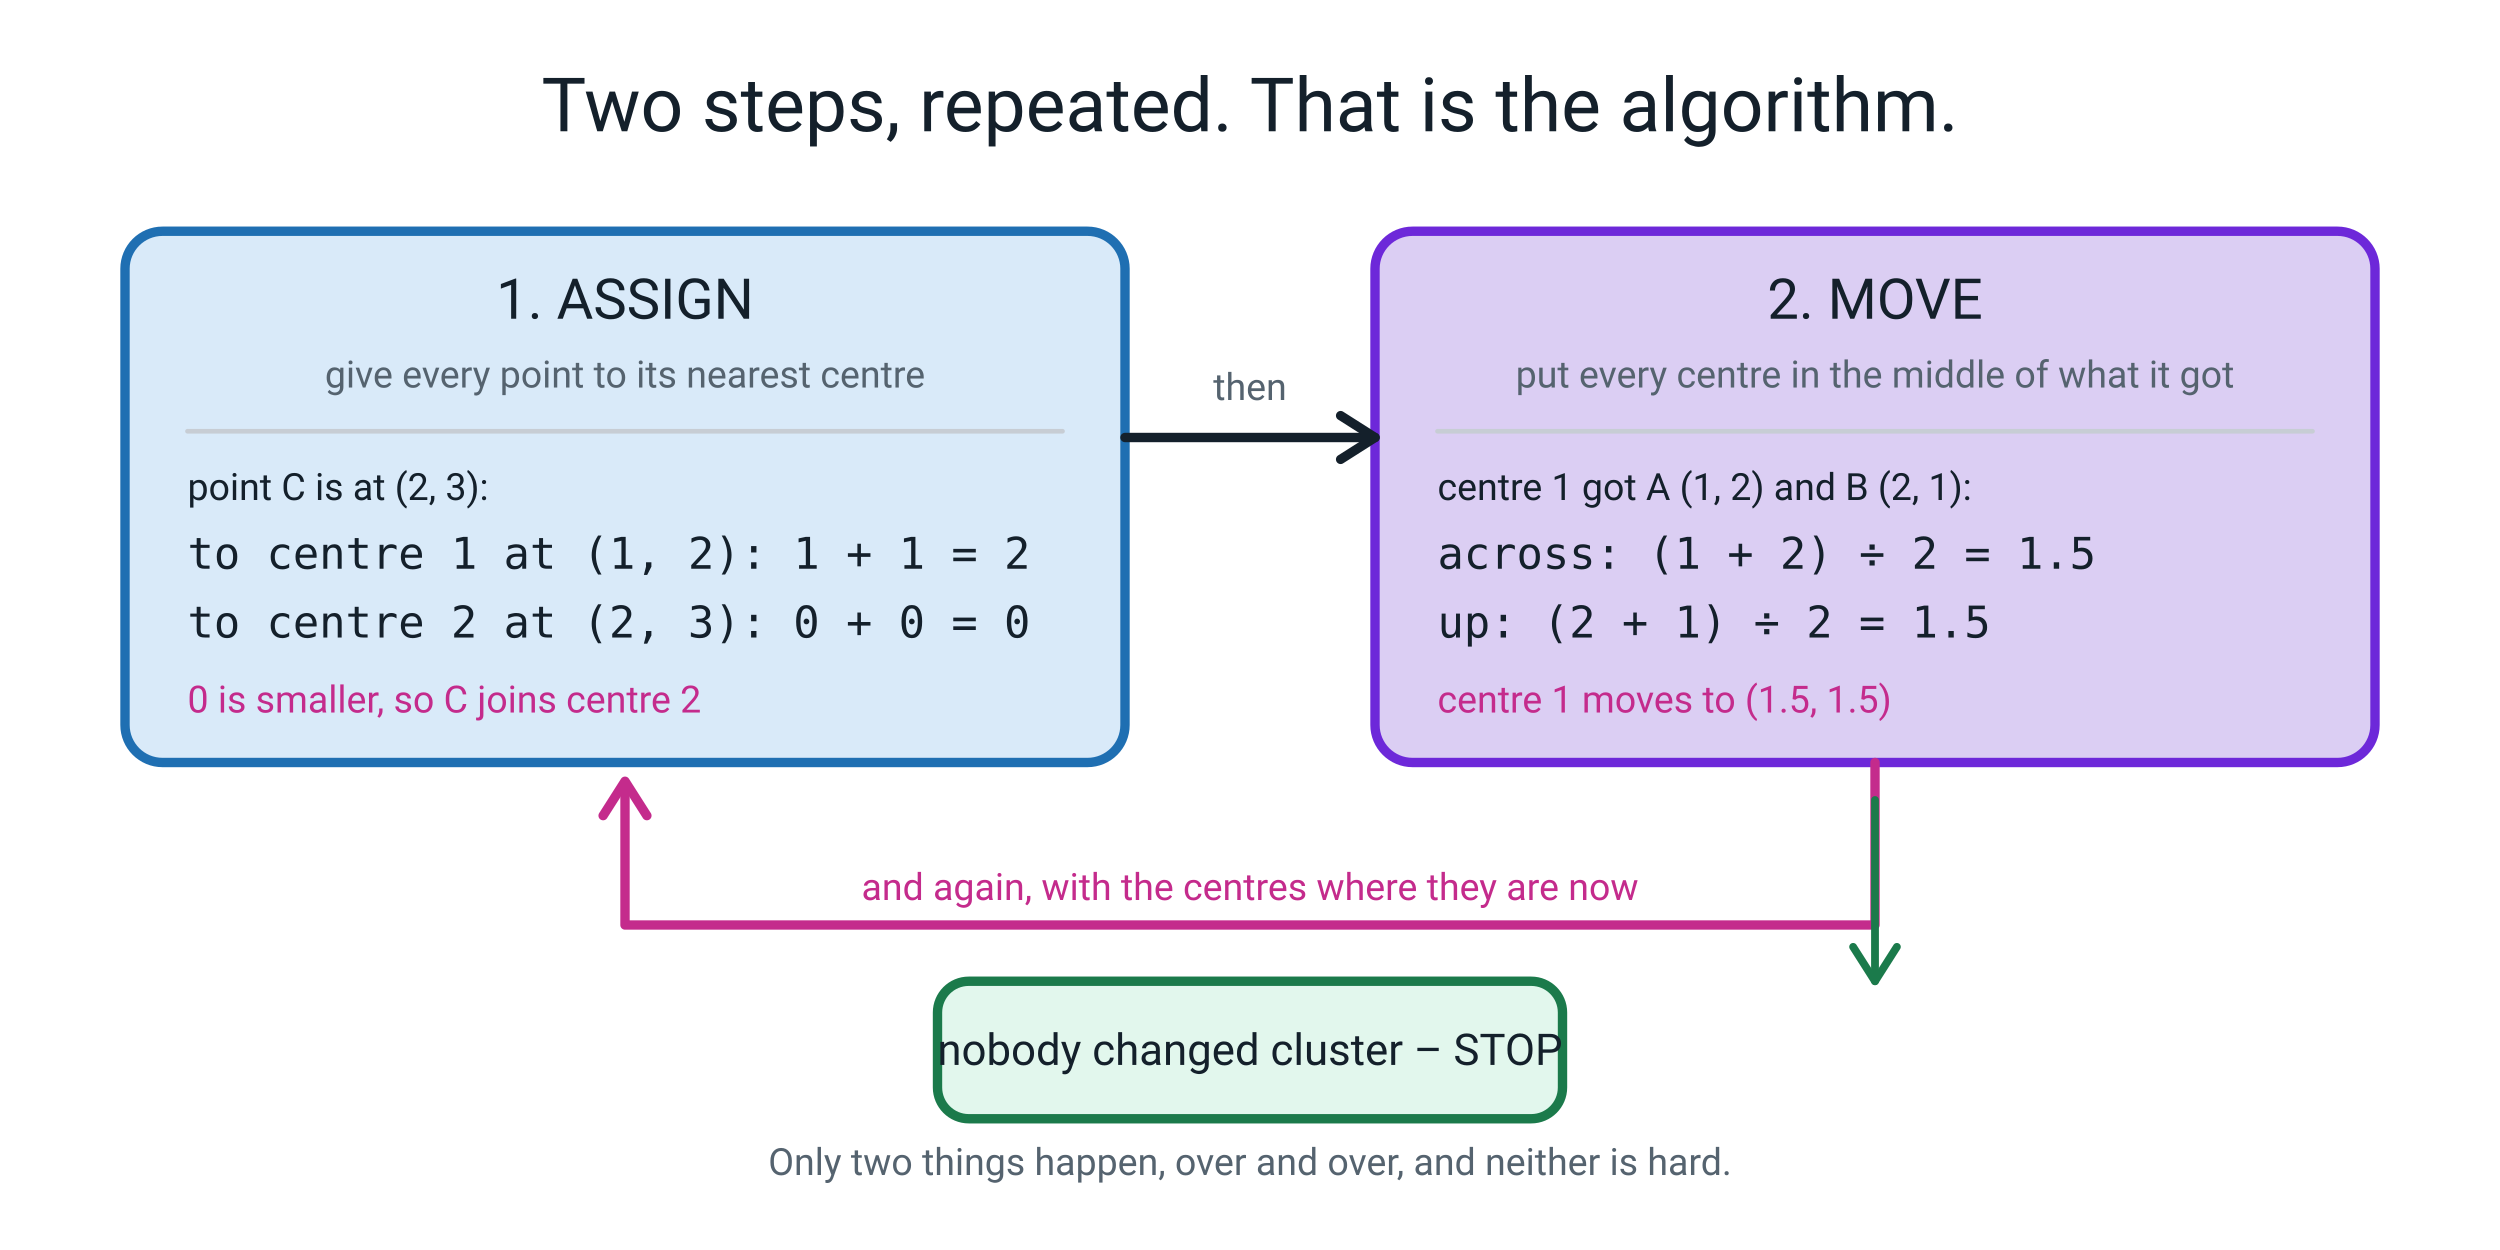
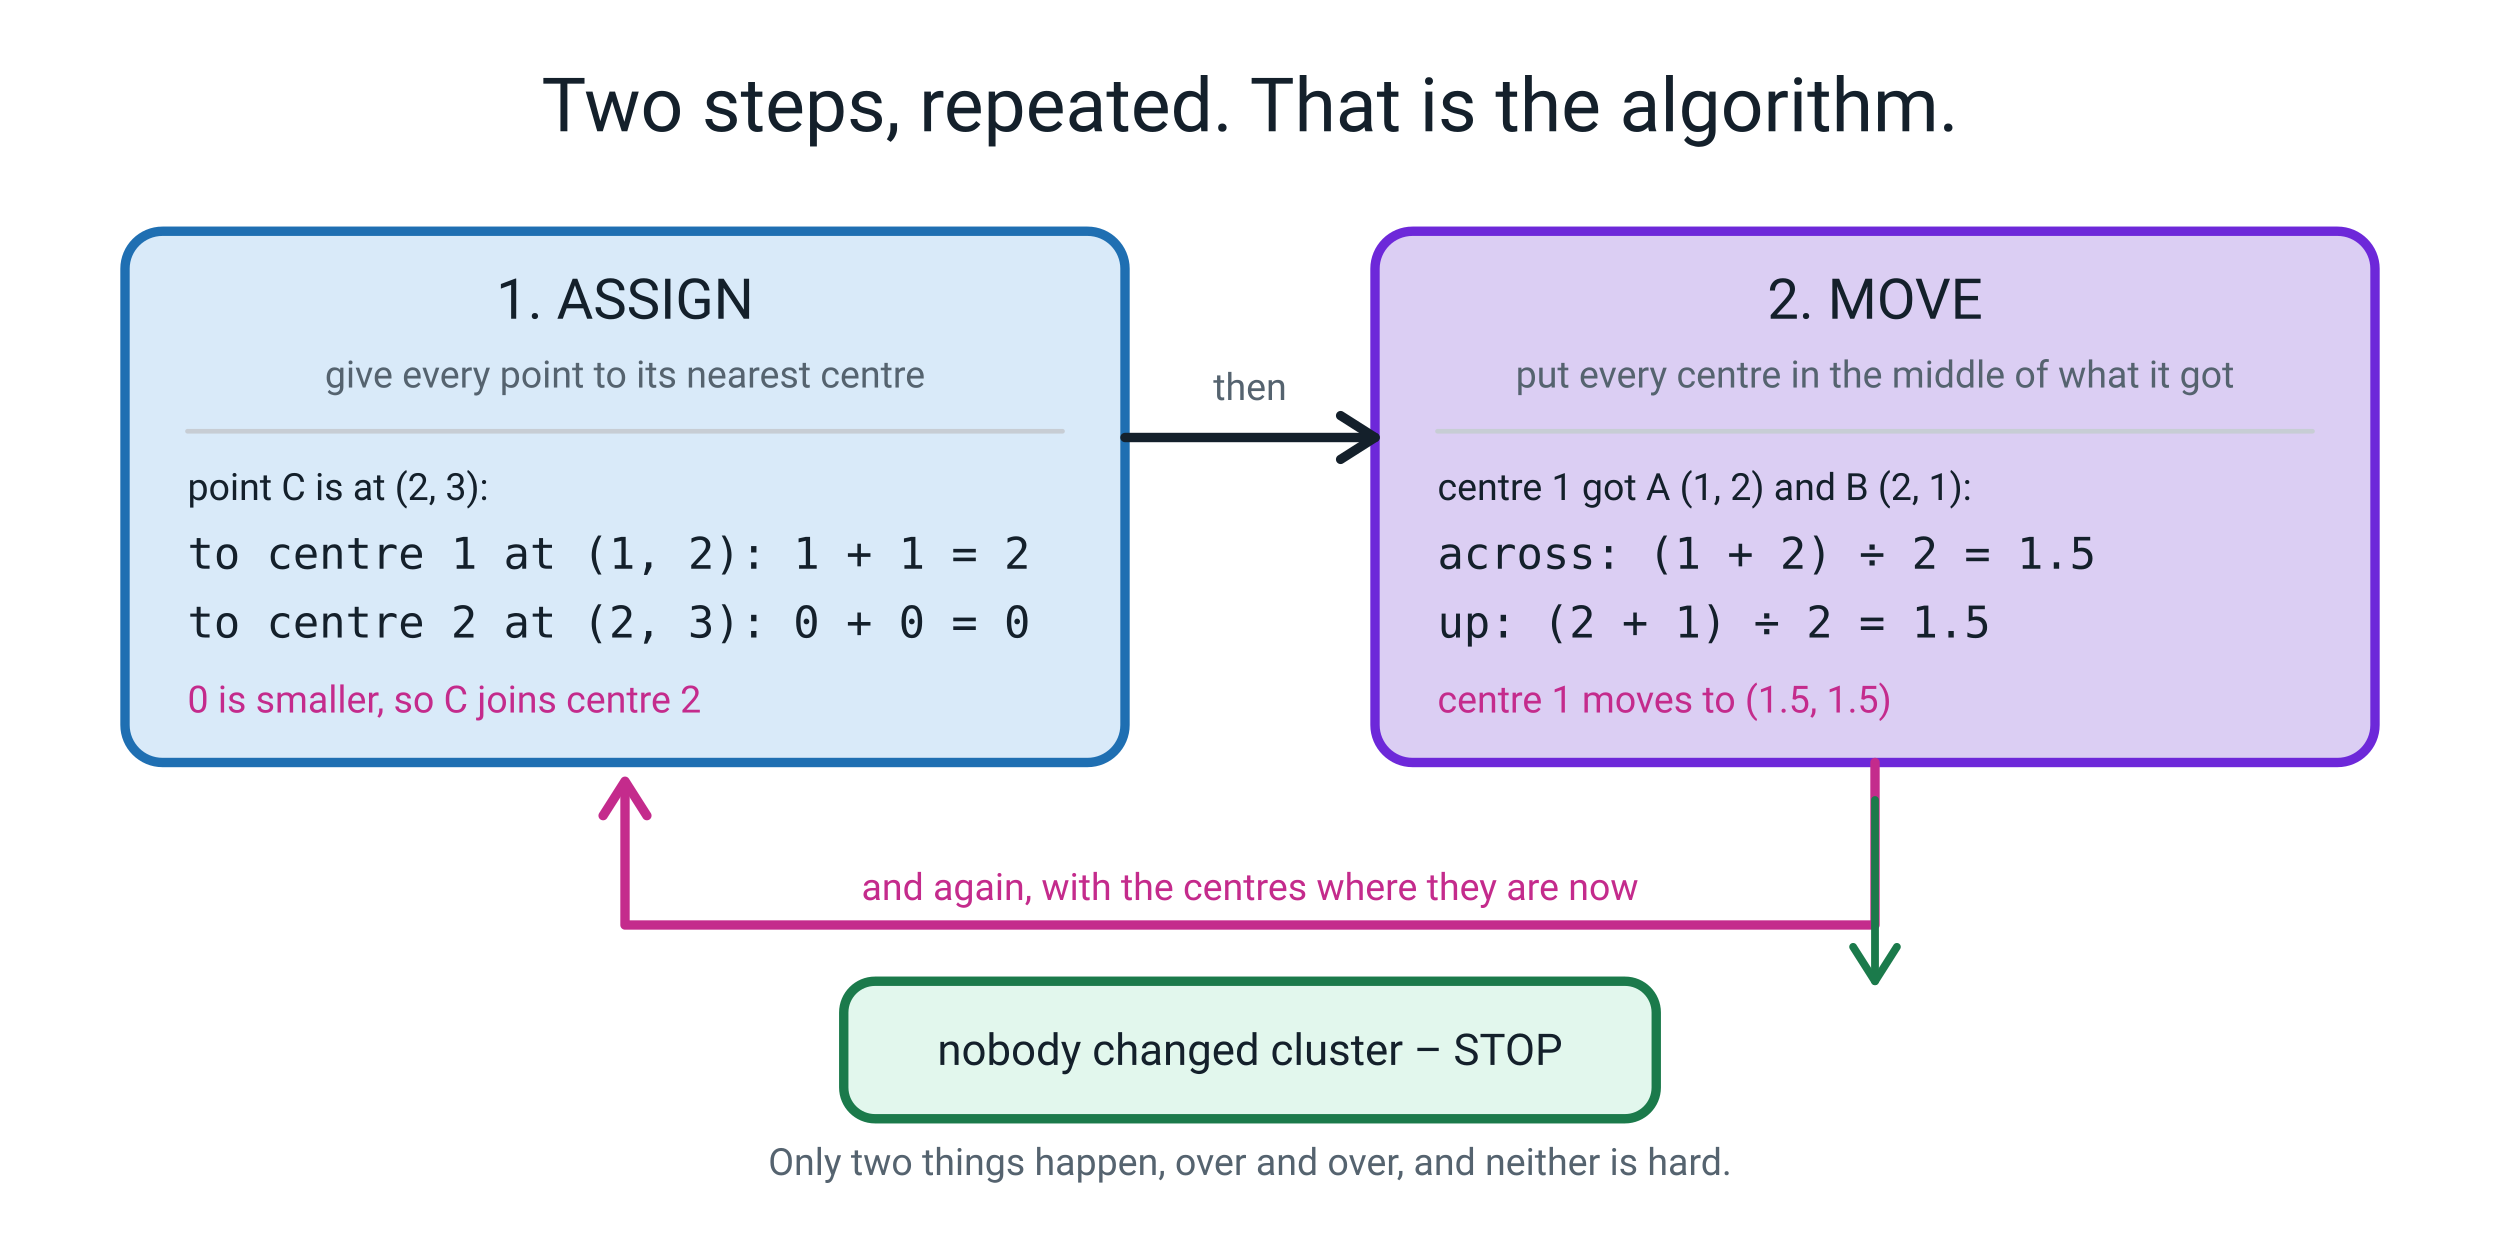
<svg xmlns="http://www.w3.org/2000/svg" viewBox="0 0 800 400" role="img">
  <text x="400" y="42" font-family="ui-sans-serif, system-ui, -apple-system, 'Segoe UI', Roboto, sans-serif" font-size="24" fill="#14202B" text-anchor="middle">Two steps, repeated. That is the algorithm.</text>
  <rect x="40" y="74" width="320" height="170" rx="12" fill="#D9EAF9" stroke="#1F6FB2" stroke-width="3" stroke-linejoin="round" />
  <text x="200" y="102" font-family="ui-sans-serif, system-ui, -apple-system, 'Segoe UI', Roboto, sans-serif" font-size="18" fill="#14202B" text-anchor="middle">1. ASSIGN</text>
  <text x="200" y="124" font-family="ui-sans-serif, system-ui, -apple-system, 'Segoe UI', Roboto, sans-serif" font-size="12" fill="#55636F" text-anchor="middle">give every point to its nearest centre</text>
  <line x1="60.00" y1="138.00" x2="340.00" y2="138.00" stroke="#C7CDD4" stroke-width="1.5" stroke-linecap="round" />
  <text x="60" y="160" font-family="ui-sans-serif, system-ui, -apple-system, 'Segoe UI', Roboto, sans-serif" font-size="12" fill="#14202B">point C is at (2, 3):</text>
  <text x="60" y="182" font-family="ui-monospace, SFMono-Regular, Menlo, Consolas, monospace" font-size="14" fill="#14202B">to centre 1 at (1, 2):  1 + 1 = 2</text>
  <text x="60" y="204" font-family="ui-monospace, SFMono-Regular, Menlo, Consolas, monospace" font-size="14" fill="#14202B">to centre 2 at (2, 3):  0 + 0 = 0</text>
  <text x="60" y="228" font-family="ui-sans-serif, system-ui, -apple-system, 'Segoe UI', Roboto, sans-serif" font-size="12" fill="#C42B8C">0 is smaller, so C joins centre 2</text>
  <rect x="440" y="74" width="320" height="170" rx="12" fill="#DBCEF3" stroke="#6D28D9" stroke-width="3" stroke-linejoin="round" />
  <text x="600" y="102" font-family="ui-sans-serif, system-ui, -apple-system, 'Segoe UI', Roboto, sans-serif" font-size="18" fill="#14202B" text-anchor="middle">2. MOVE</text>
  <text x="600" y="124" font-family="ui-sans-serif, system-ui, -apple-system, 'Segoe UI', Roboto, sans-serif" font-size="12" fill="#55636F" text-anchor="middle">put every centre in the middle of what it got</text>
  <line x1="460.00" y1="138.00" x2="740.00" y2="138.00" stroke="#C7CDD4" stroke-width="1.5" stroke-linecap="round" />
  <text x="460" y="160" font-family="ui-sans-serif, system-ui, -apple-system, 'Segoe UI', Roboto, sans-serif" font-size="12" fill="#14202B">centre 1 got A (1, 2) and B (2, 1):</text>
  <text x="460" y="182" font-family="ui-monospace, SFMono-Regular, Menlo, Consolas, monospace" font-size="14" fill="#14202B">across:  (1 + 2) ÷ 2 = 1.5</text>
  <text x="460" y="204" font-family="ui-monospace, SFMono-Regular, Menlo, Consolas, monospace" font-size="14" fill="#14202B">up:      (2 + 1) ÷ 2 = 1.5</text>
  <text x="460" y="228" font-family="ui-sans-serif, system-ui, -apple-system, 'Segoe UI', Roboto, sans-serif" font-size="12" fill="#C42B8C">centre 1 moves to (1.5, 1.5)</text>
  <line x1="360.00" y1="140.00" x2="440.00" y2="140.00" stroke="#14202B" stroke-width="3" stroke-linecap="round" />
  <polyline points="-11,-7 0,0 -11,7" fill="none" stroke="#14202B" stroke-width="3" stroke-linecap="round" stroke-linejoin="round" transform="translate(440.00 140.00) rotate(0.00)" />
  <text x="400" y="128" font-family="ui-sans-serif, system-ui, -apple-system, 'Segoe UI', Roboto, sans-serif" font-size="12" fill="#55636F" text-anchor="middle">then</text>
  <polyline points="600.00,244.00 600.00,296.00 200.00,296.00 200.00,252.00" fill="none" stroke="#C42B8C" stroke-width="3" stroke-linecap="round" stroke-linejoin="round" />
  <polyline points="-11,-7 0,0 -11,7" fill="none" stroke="#C42B8C" stroke-width="3" stroke-linecap="round" stroke-linejoin="round" transform="translate(200 250) rotate(-90)" />
  <text x="400" y="288" font-family="ui-sans-serif, system-ui, -apple-system, 'Segoe UI', Roboto, sans-serif" font-size="12" fill="#C42B8C" text-anchor="middle">and again, with the centres where they are now</text>
-   <rect x="300" y="314" width="200" height="44" rx="10" fill="#E2F7ED" stroke="#1B7A4B" stroke-width="3" stroke-linejoin="round" />
+   <rect x="270" y="314" width="260" height="44" rx="10" fill="#E2F7ED" stroke="#1B7A4B" stroke-width="3" stroke-linejoin="round" />
  <text x="400" y="336" font-family="ui-sans-serif, system-ui, -apple-system, 'Segoe UI', Roboto, sans-serif" font-size="14" fill="#14202B" text-anchor="middle" dominant-baseline="central">nobody changed cluster – STOP</text>
  <line x1="600.00" y1="256.00" x2="600.00" y2="314.00" stroke="#1B7A4B" stroke-width="2.5" stroke-linecap="round" />
  <polyline points="-11,-7 0,0 -11,7" fill="none" stroke="#1B7A4B" stroke-width="2.5" stroke-linecap="round" stroke-linejoin="round" transform="translate(600.00 314.00) rotate(90.00)" />
  <text x="400" y="376" font-family="ui-sans-serif, system-ui, -apple-system, 'Segoe UI', Roboto, sans-serif" font-size="12" fill="#55636F" text-anchor="middle">Only two things happen, over and over, and neither is hard.</text>
</svg>
